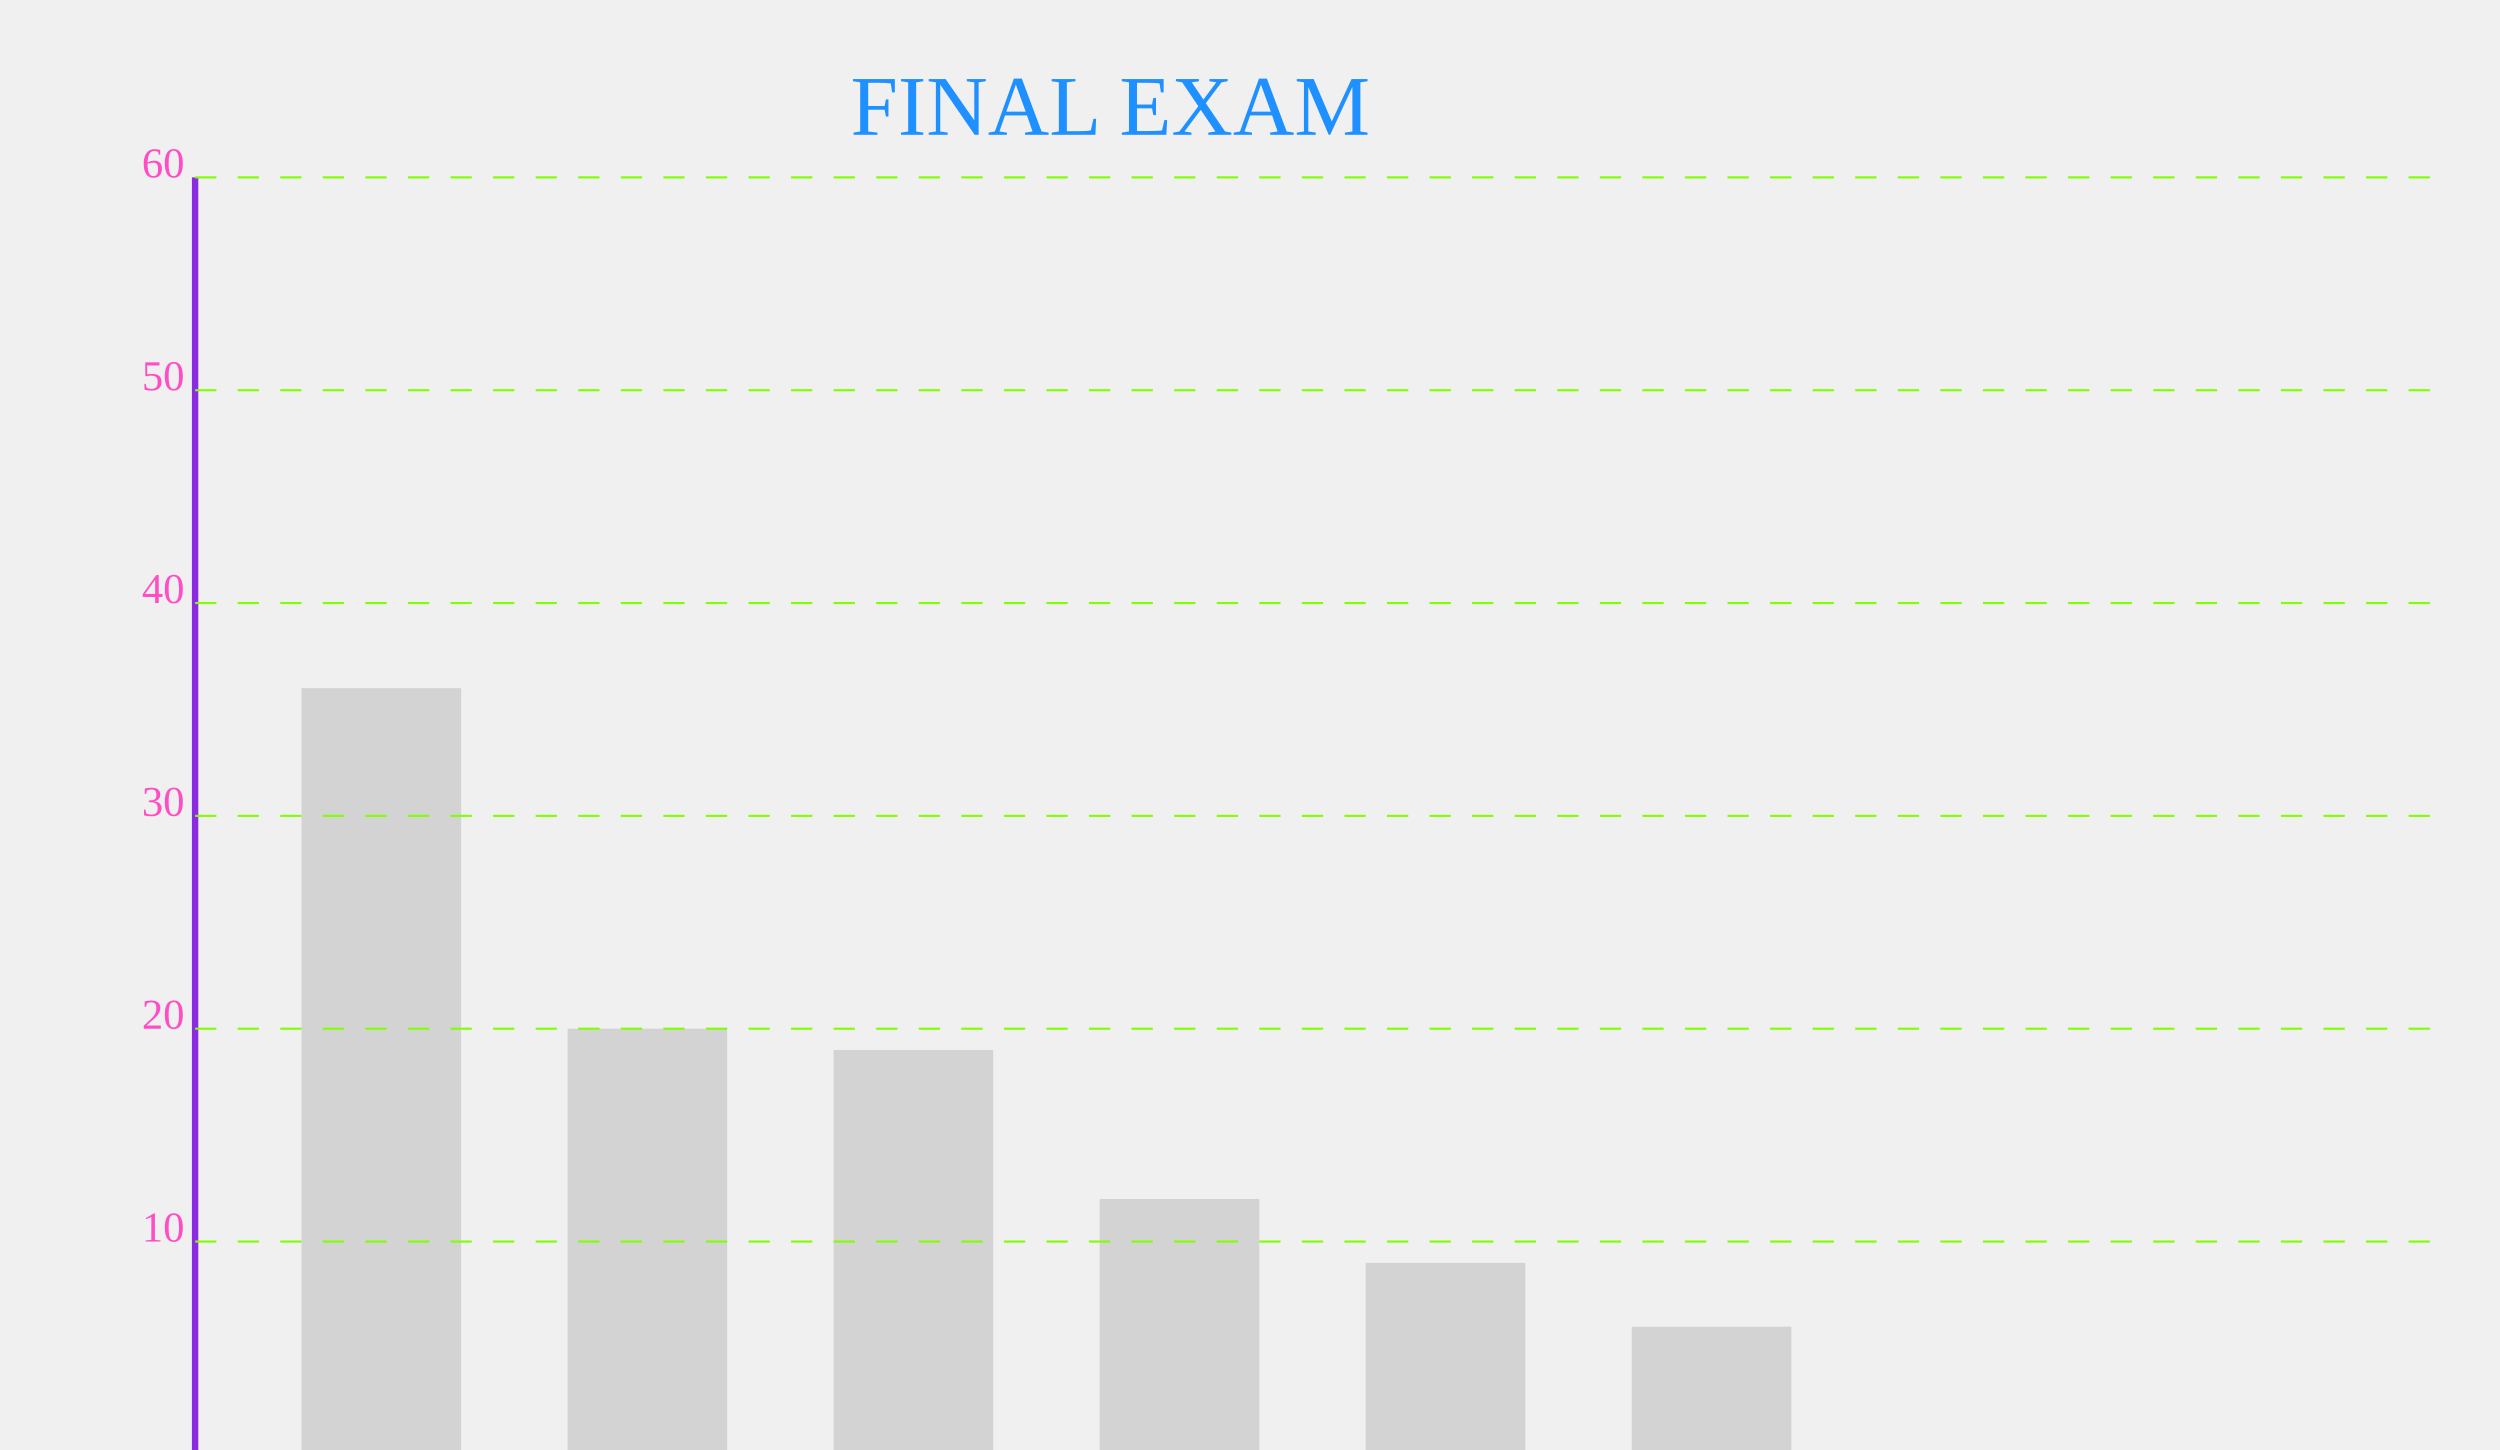
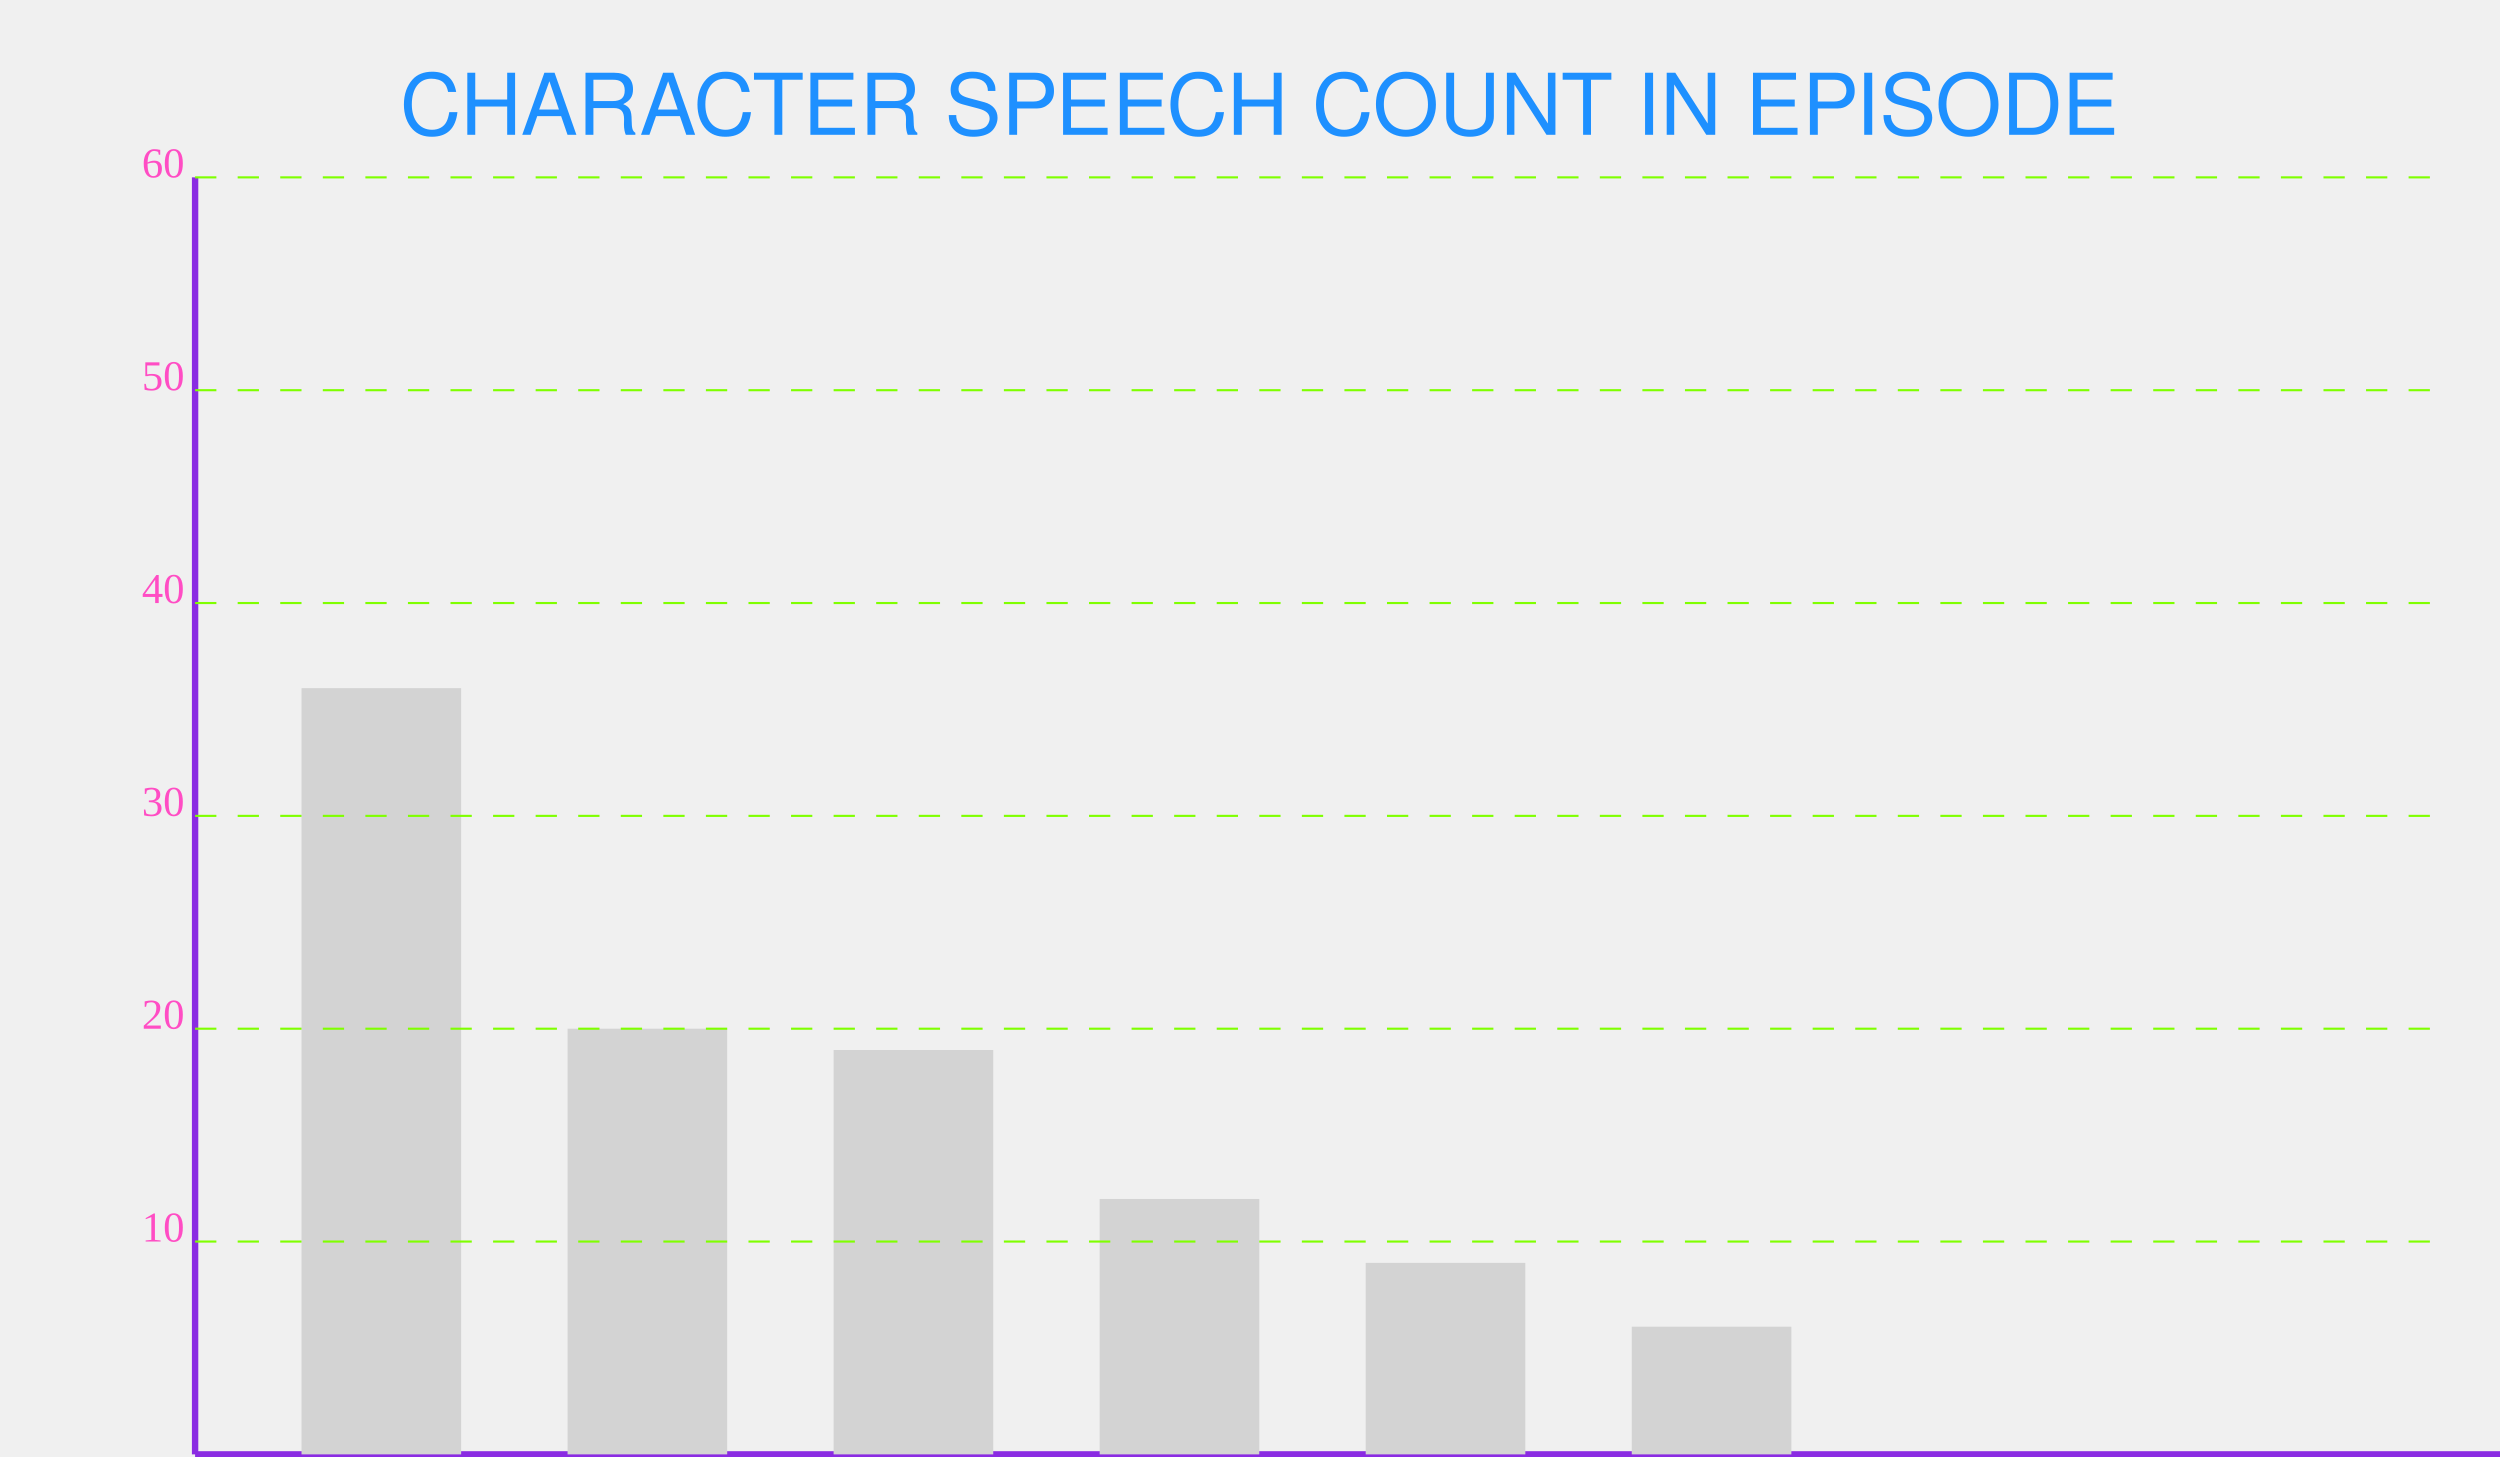
<svg xmlns="http://www.w3.org/2000/svg" width="100%" height="100%">
  <g transform="translate(25, 410) scale(.6)">
-     <text x="480" y="-620" text-anchor="middle" fill="DodgerBlue" font-size="40">FINAL EXAM</text>
+     <text x="550" y="-620" text-anchor="middle" fill="DodgerBlue" font-family="Helvetica, sans-serif" font-size="40"> CHARACTER SPEECH COUNT IN EPISODE</text>
    <line x1="50" y1="0" x2="1200" y2="0" stroke="BlueViolet" stroke-width="3" />
    <line x1="50" y1="0" x2="50" y2="-600" stroke="BlueViolet" stroke-width="3" />
    <g id="Robin">
      <text x="100 " y="30" text-anchor="start" font-size="22" fill="#ff3333">Robin</text>
      <rect x="100" y="-360" width="75" height="360" fill="lightgrey" />
    </g>
    <g id="Cyborg">
      <text x="225 " y="30" text-anchor="start" font-size="22" fill="#3399ff">Cyborg</text>
      <rect x="225" y="-200" width="75" height="200" fill="lightgrey" />
    </g>
    <g id="BeastBoy">
      <text x="350 " y="30" text-anchor="start" font-size="22" fill="#1aff1a">Beast Boy</text>
      <rect x="350" y="-190" width="75" height="190" fill="lightgrey" />
    </g>
    <g id="Starfire">
      <text x="475 " y="30" text-anchor="start" font-size="22" fill="#ffff4d">Starfire</text>
      <rect x="475" y="-120" width="75" height="120" fill="lightgrey" />
    </g>
    <g id="Raven">
      <text x="600 " y="30" text-anchor="start" font-size="22" fill="#dd99ff">Raven</text>
      <rect x="600" y="-90" width="75" height="90" fill="lightgrey" />
    </g>
    <g id="Slade">
      <text x="725" y="30" text-anchor="start" font-size="22" fill="white">Slade</text>
      <rect x="725" y="-60" width="75" height="60" fill="lightgrey" />
    </g>
    <text x="35" y="-100" fill="#ff4dc4" text-anchor="middle" font-size="20">10</text>
    <line x1="50" y1="-100" x2="1100" y2="-100" stroke="Chartreuse" stroke-dasharray="10" />
    <text x="35" y="-200" fill="#ff4dc4" text-anchor="middle" font-size="20">20</text>
    <line x1="50" y1="-200" x2="1100" y2="-200" stroke="Chartreuse" stroke-dasharray="10" />
    <text x="35" y="-300" fill="#ff4dc4" text-anchor="middle" font-size="20">30</text>
    <line x1="50" y1="-300" x2="1100" y2="-300" stroke="Chartreuse" stroke-dasharray="10" />
    <text x="35" y="-400" fill="#ff4dc4" text-anchor="middle" font-size="20">40</text>
    <line x1="50" y1="-400" x2="1100" y2="-400" stroke="Chartreuse" stroke-dasharray="10" />
    <text x="35" y="-500" fill="#ff4dc4" text-anchor="middle" font-size="20">50</text>
    <line x1="50" y1="-500" x2="1100" y2="-500" stroke="Chartreuse" stroke-dasharray="10" />
    <text x="35" y="-600" fill="#ff4dc4" text-anchor="middle" font-size="20">60</text>
    <line x1="50" y1="-600" x2="1100" y2="-600" stroke="Chartreuse" stroke-dasharray="10" />
  </g>
</svg>
